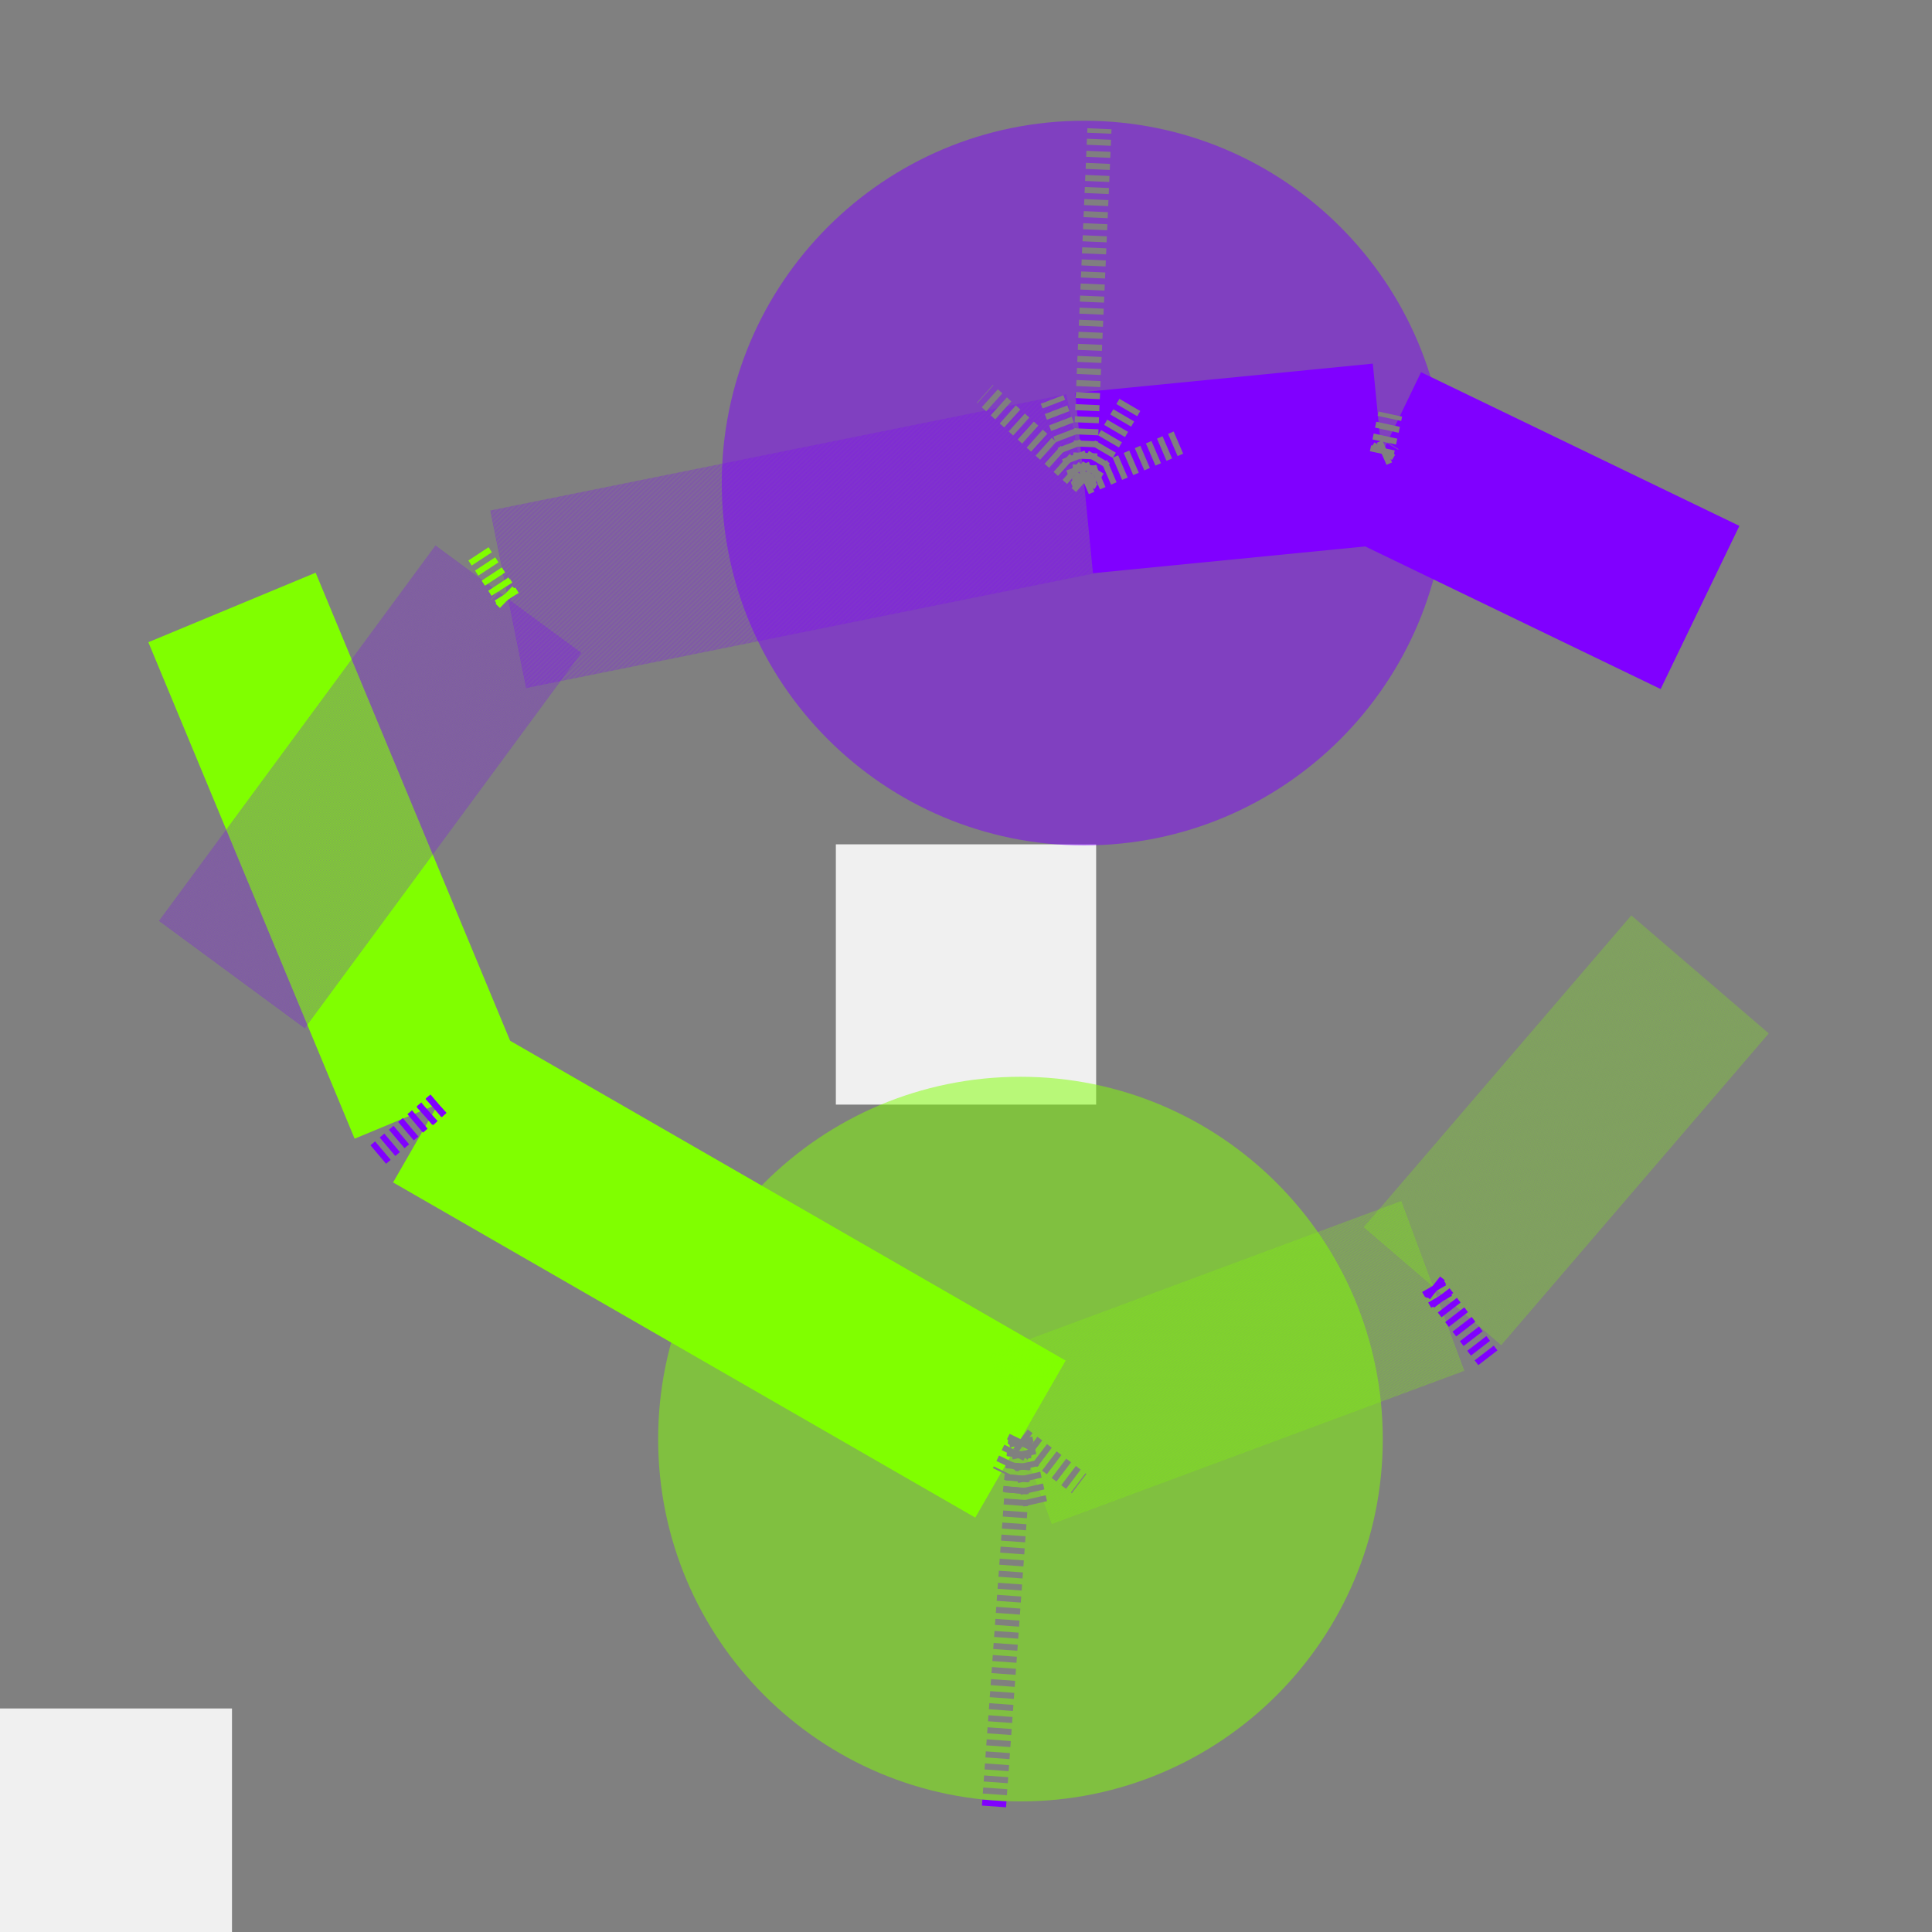
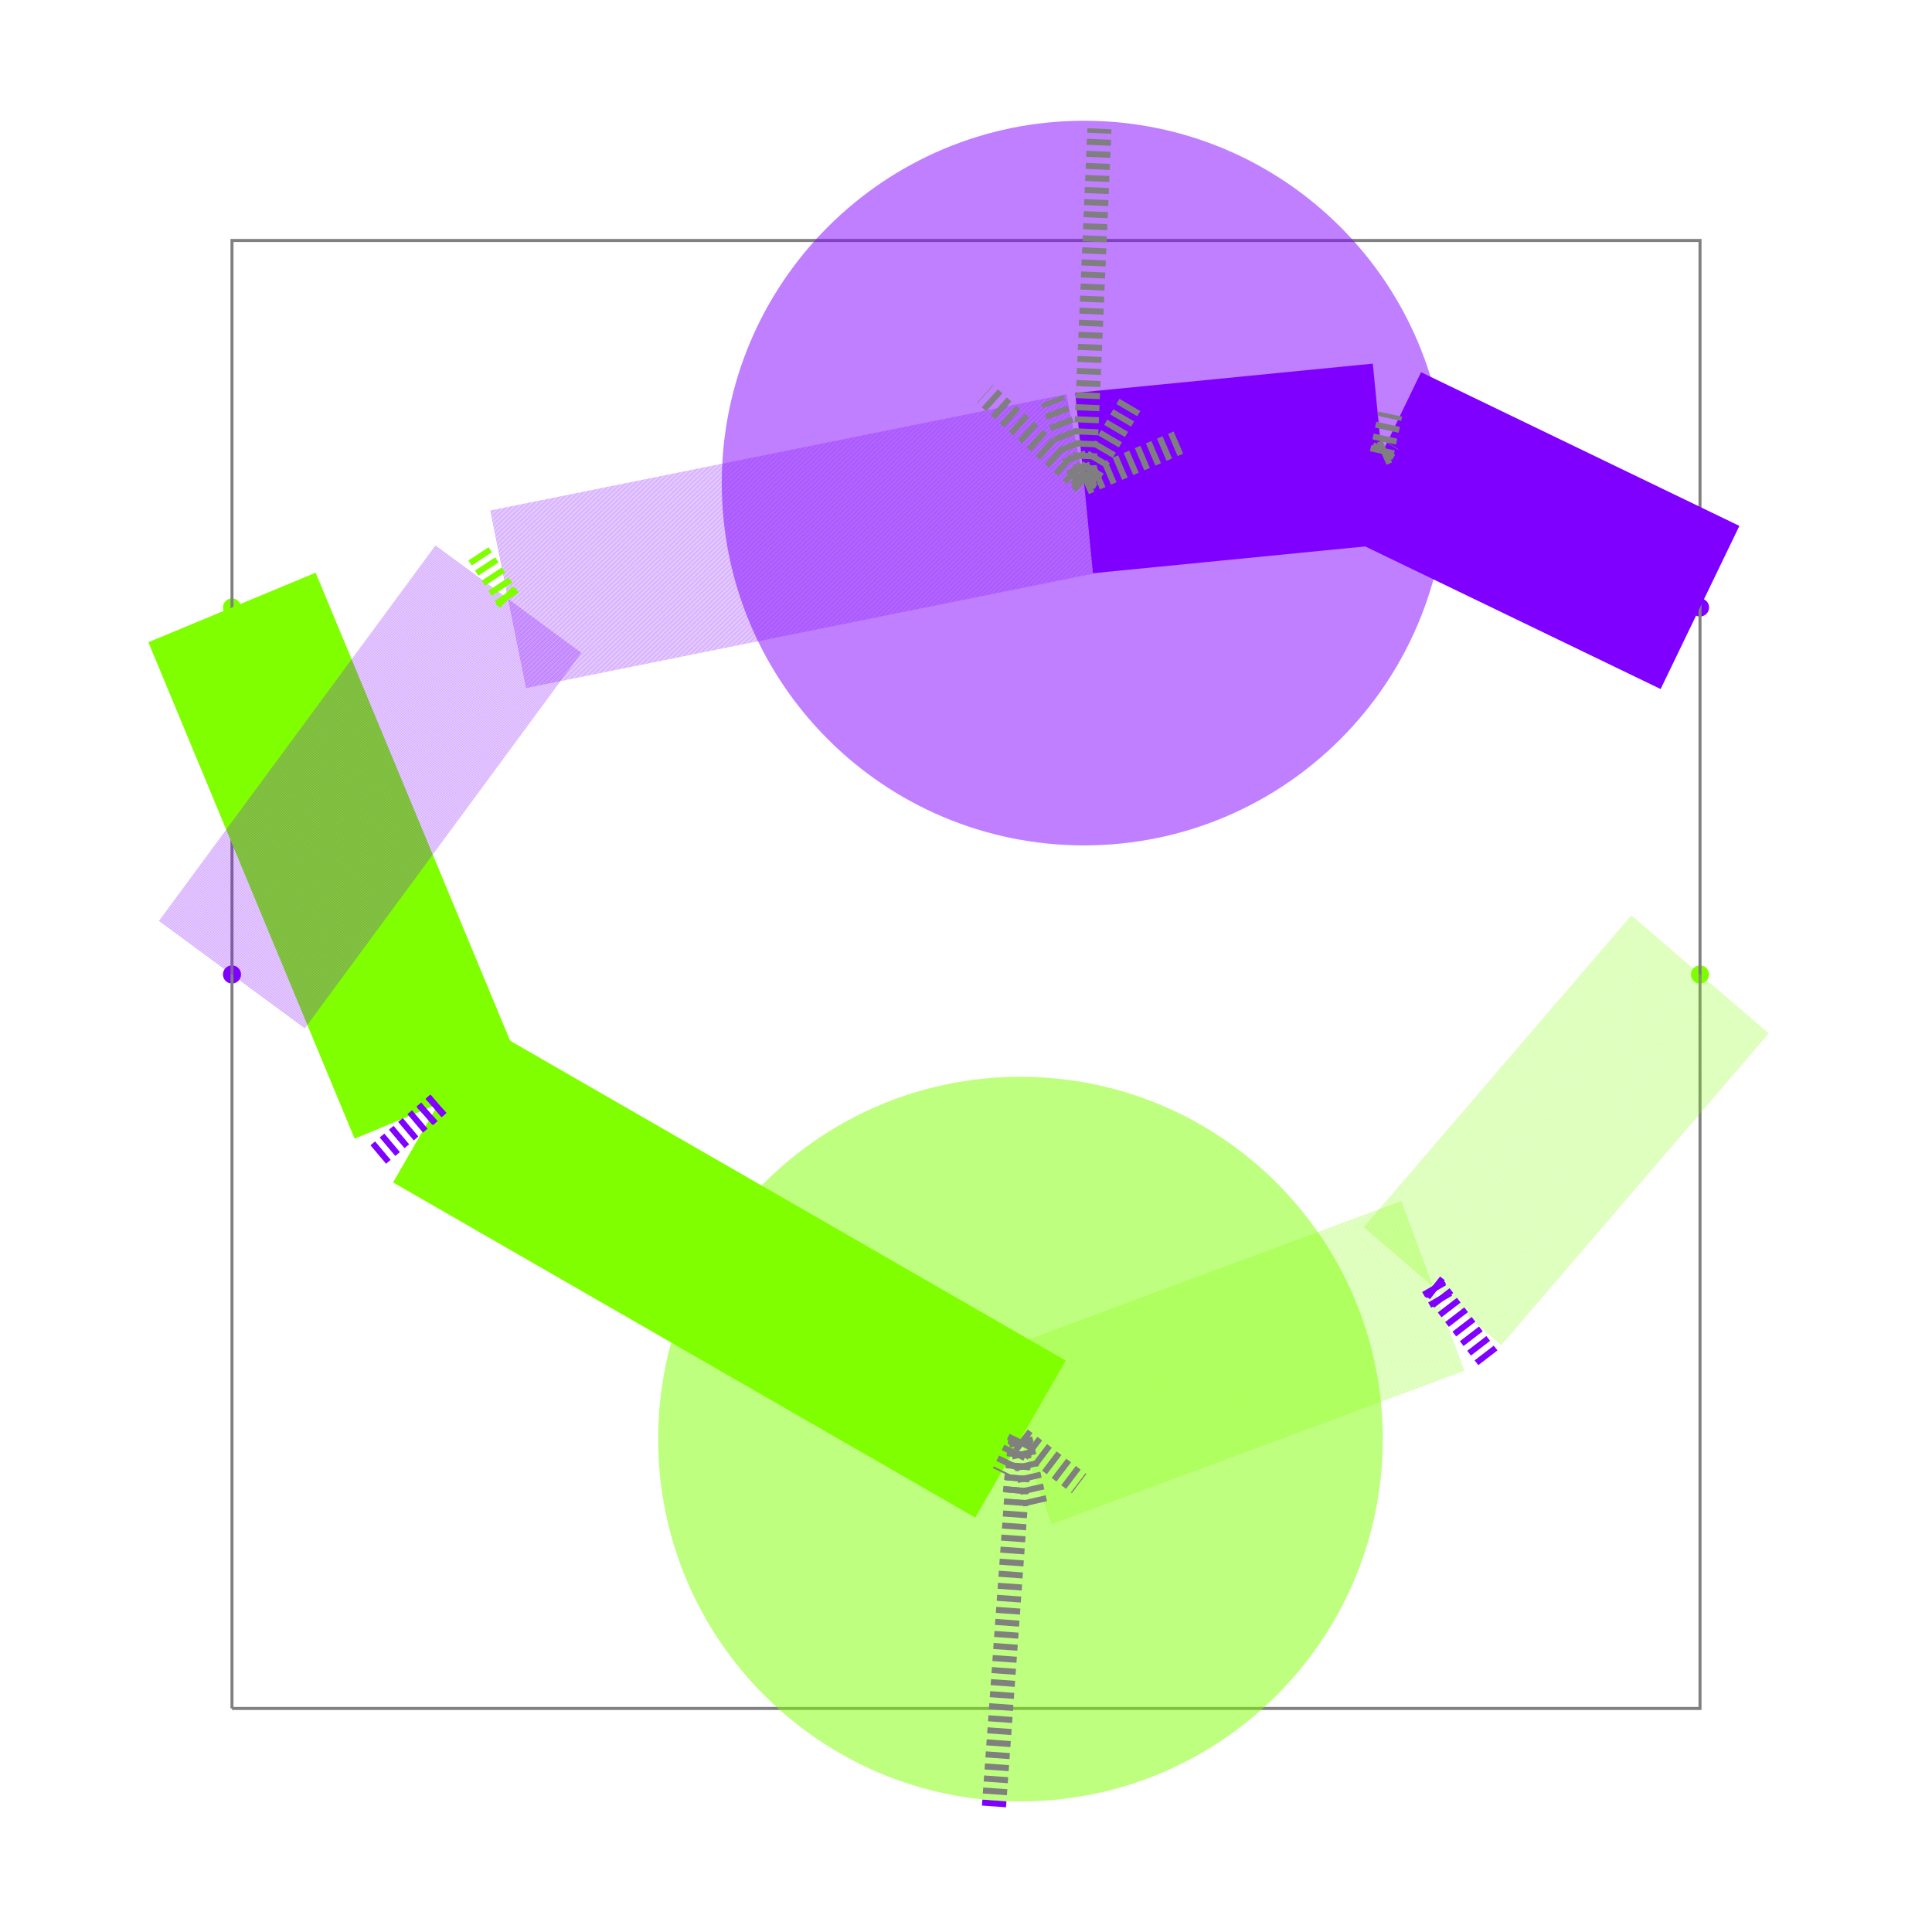
<svg xmlns="http://www.w3.org/2000/svg" width="640" height="640" viewBox="0 0 640 640">
+   <rect width="100%" height="100%" fill="white" />
  <g>
    <circle data-type="point" data-label="source_net_15_mst0 (Port z=0)" data-x="-27.439482423437468" data-y="-3.3791931856445316" cx="76.851" cy="201.23" r="3" fill="hsl(90, 100%, 50%)" />
  </g>
  <g>
    <circle data-type="point" data-label="source_net_15_mst0 (Port z=1)" data-x="-26.223968241796843" data-y="-3.6830717310546888" cx="563.149" cy="322.805" r="3" fill="hsl(90, 100%, 50%)" />
  </g>
  <g>
    <circle data-type="point" data-label="source_trace_60 (Port z=1)" data-x="-27.439482423437468" data-y="-3.6830717310546888" cx="76.851" cy="322.805" r="3" fill="hsl(270, 100%, 50%)" />
  </g>
  <g>
    <circle data-type="point" data-label="source_trace_60 (Port z=0)" data-x="-26.223968241796843" data-y="-3.3791931856445316" cx="563.149" cy="201.23" r="3" fill="hsl(270, 100%, 50%)" />
  </g>
  <g>
-     <polyline data-points="-27.43948242343747,-4.290828821875001 -26.223968241796843,-4.290828821875001 -26.223968241796843,-3.0753146402343763 -27.43948242343747,-3.0753146402343763 -27.43948242343747,-4.290828821875001" data-type="line" data-label="" points="76.851,565.953 563.149,565.953 563.149,79.656 76.851,79.656 76.851,565.953" fill="none" stroke="gray" stroke-width="400.075" />
+     <polyline data-points="-27.43948242343747,-4.290828821875001 -26.223968241796843,-4.290828821875001 -26.223968241796843,-3.0753146402343763 -27.43948242343747,-3.0753146402343763 -27.43948242343747,-4.290828821875001" data-type="line" data-label="" points="76.851,565.953 563.149,565.953 563.149,79.656 76.851,79.656 76.851,565.953" fill="none" stroke="gray" stroke-width="1px" />
  </g>
  <g>
    <polyline data-points="-27.439482423437468,-3.3791931856445316 -27.268681603216553,-3.7902635574874575" data-type="line" data-label="source_net_15_mst0 segment (z=0)" points="76.851,201.23 145.185,365.69" fill="none" stroke="hsl(90, 100%, 50%)" stroke-width="60.011" />
  </g>
  <g>
    <polyline data-points="-27.268681603216553,-3.7902635574874575 -26.786628771448935,-4.067784864011947" data-type="line" data-label="source_net_15_mst0 segment (z=0)" points="145.185,365.69 338.042,476.719" fill="none" stroke="hsl(90, 100%, 50%)" stroke-width="60.011" />
  </g>
  <g>
    <polyline data-points="-26.786628771448935,-4.067784864011947 -26.445359282128496,-3.941032858433514" data-type="line" data-label="source_net_15_mst0 segment (z=1)" points="338.042,476.719 474.576,426.009" fill="none" stroke="rgba(128,255,0,0.5)" stroke-width="60.011" stroke-dasharray="0.15 0.15" />
  </g>
  <g>
    <polyline data-points="-26.445359282128496,-3.941032858433514 -26.223968241796843,-3.6830717310546888" data-type="line" data-label="source_net_15_mst0 segment (z=1)" points="474.576,426.009 563.149,322.805" fill="none" stroke="rgba(128,255,0,0.5)" stroke-width="60.011" stroke-dasharray="0.15 0.15" />
  </g>
  <g>
    <polyline data-points="-27.268681603216553,-3.7902635574874575 -27.281312810234862,-3.8019842625352167" data-type="line" data-label="Force by source_trace_60 Seg 2-3 on source_net_15_mst0 mPoint 0" points="145.185,365.69 140.131,370.379" fill="none" stroke="hsl(270, 100%, 50%)" stroke-width="8.002" stroke-dasharray="2,2" />
  </g>
  <g>
    <polyline data-points="-27.268681603216553,-3.7902635574874575 -27.273161193828756,-3.7940258195479544" data-type="line" data-label="Force by source_trace_60 Seg 3-4 on source_net_15_mst0 mPoint 0" points="145.185,365.69 143.392,367.195" fill="none" stroke="hsl(270, 100%, 50%)" stroke-width="8.002" stroke-dasharray="2,2" />
  </g>
  <g>
    <polyline data-points="-27.268681603216553,-3.7902635574874575 -27.321765983231842,-3.8350183862579397" data-type="line" data-label="Force by source_trace_60 Via 2 on source_net_15_mst0 mPoint 0" points="145.185,365.69 123.947,383.595" fill="none" stroke="hsl(270, 100%, 50%)" stroke-width="8.002" stroke-dasharray="2,2" />
  </g>
  <g>
    <polyline data-points="-26.786628771448935,-4.067784864011947 -26.79161170248872,-4.115766658474169" data-type="line" data-label="Force by source_trace_60 Seg 2-3 on source_net_15_mst0 mPoint 1" points="338.042,476.719 336.048,495.915" fill="none" stroke="hsl(270, 100%, 50%)" stroke-width="8.002" stroke-dasharray="2,2" />
  </g>
  <g>
    <polyline data-points="-26.786628771448935,-4.067784864011947 -26.800426988502416,-4.096207911689018" data-type="line" data-label="Force by source_trace_60 Seg 3-4 on source_net_15_mst0 mPoint 1" points="338.042,476.719 332.522,488.09" fill="none" stroke="hsl(270, 100%, 50%)" stroke-width="8.002" stroke-dasharray="2,2" />
  </g>
  <g>
    <polyline data-points="-26.786628771448935,-4.067784864011947 -26.73807888011045,-4.104625740437992" data-type="line" data-label="Force by source_trace_60 Seg 0-1 on source_net_15_mst0 mPoint 1" points="338.042,476.719 357.466,491.458" fill="none" stroke="hsl(270, 100%, 50%)" stroke-width="8.002" stroke-dasharray="2,2" />
  </g>
  <g>
    <polyline data-points="-26.786628771448935,-4.067784864011947 -26.77384688875441,-4.1237399226038995" data-type="line" data-label="Force by source_trace_60 Seg 1-2 on source_net_15_mst0 mPoint 1" points="338.042,476.719 343.156,499.105" fill="none" stroke="hsl(270, 100%, 50%)" stroke-width="8.002" stroke-dasharray="2,2" />
  </g>
  <g>
    <polyline data-points="-26.786628771448935,-4.067784864011947 -26.808842645227305,-4.375929239534753" data-type="line" data-label="Force by source_trace_60 Via 2 on source_net_15_mst0 mPoint 1" points="338.042,476.719 329.155,600" fill="none" stroke="hsl(270, 100%, 50%)" stroke-width="8.002" stroke-dasharray="2,2" />
  </g>
  <g>
    <polyline data-points="-26.445359282128496,-3.941032858433514 -26.439531025050567,-3.9455917984778544" data-type="line" data-label="Force by source_trace_60 Seg 0-1 on source_net_15_mst0 mPoint 2" points="474.576,426.009 476.907,427.833" fill="none" stroke="hsl(270, 100%, 50%)" stroke-width="8.002" stroke-dasharray="2,2" />
  </g>
  <g>
    <polyline data-points="-26.445359282128496,-3.941032858433514 -26.435866783091768,-3.9575701275147743" data-type="line" data-label="Force by source_trace_60 Seg 1-2 on source_net_15_mst0 mPoint 2" points="474.576,426.009 478.373,432.625" fill="none" stroke="hsl(270, 100%, 50%)" stroke-width="8.002" stroke-dasharray="2,2" />
  </g>
  <g>
    <polyline data-points="-26.445359282128496,-3.941032858433514 -26.397789583556897,-4.002821198200036" data-type="line" data-label="Force by source_trace_60 Via 2 on source_net_15_mst0 mPoint 2" points="474.576,426.009 493.607,450.729" fill="none" stroke="hsl(270, 100%, 50%)" stroke-width="8.002" stroke-dasharray="2,2" />
  </g>
  <g>
    <polyline data-points="-27.439482423437468,-3.6830717310546888 -27.210684966734934,-3.3724044018341606" data-type="line" data-label="source_trace_60 segment (z=1)" points="76.851,322.805 168.388,198.514" fill="none" stroke="rgba(128,0,255,0.5)" stroke-width="60.011" stroke-dasharray="0.15 0.15" />
  </g>
  <g>
    <polyline data-points="-27.210684966734934,-3.3724044018341606 -26.733949121053087,-3.276193118294966" data-type="line" data-label="source_trace_60 segment (z=1)" points="168.388,198.514 359.118,160.023" fill="none" stroke="rgba(128,0,255,0.5)" stroke-width="60.011" stroke-dasharray="0.15 0.15" />
  </g>
  <g>
    <polyline data-points="-26.733949121053087,-3.276193118294966 -26.487552634428713,-3.251947078973062" data-type="line" data-label="source_trace_60 segment (z=0)" points="359.118,160.023 457.695,150.322" fill="none" stroke="hsl(270, 100%, 50%)" stroke-width="60.011" />
  </g>
  <g>
    <polyline data-points="-26.487552634428713,-3.251947078973062 -26.223968241796843,-3.3791931856445316" data-type="line" data-label="source_trace_60 segment (z=0)" points="457.695,150.322 563.149,201.23" fill="none" stroke="hsl(270, 100%, 50%)" stroke-width="60.011" />
  </g>
  <g>
    <polyline data-points="-27.210684966734934,-3.3724044018341606 -27.21767494191458,-3.3609815477483287" data-type="line" data-label="Force by source_net_15_mst0 Seg 2-3 on source_trace_60 mPoint 0" points="168.388,198.514 165.591,193.944" fill="none" stroke="hsl(90, 100%, 50%)" stroke-width="8.002" stroke-dasharray="2,2" />
  </g>
  <g>
    <polyline data-points="-27.210684966734934,-3.3724044018341606 -27.217989430166227,-3.365344304693732" data-type="line" data-label="Force by source_net_15_mst0 Seg 3-4 on source_trace_60 mPoint 0" points="168.388,198.514 165.465,195.69" fill="none" stroke="hsl(90, 100%, 50%)" stroke-width="8.002" stroke-dasharray="2,2" />
  </g>
  <g>
    <polyline data-points="-27.210684966734934,-3.3724044018341606 -27.236979370057885,-3.3324113107942708" data-type="line" data-label="Force by source_net_15_mst0 Via 2 on source_trace_60 mPoint 0" points="168.388,198.514 157.868,182.514" fill="none" stroke="hsl(90, 100%, 50%)" stroke-width="8.002" stroke-dasharray="2,2" />
  </g>
  <g>
    <polyline data-points="-26.733949121053087,-3.276193118294966 -26.65202646527004,-3.241038919813849" data-type="line" data-label="Force by source_net_15_mst0 Seg 0-1 on source_trace_60 mPoint 1" points="359.118,160.023 391.893,145.958" fill="none" stroke="hsl(90, 100%, 50%)" stroke-width="8.002" stroke-dasharray="2,2" />
  </g>
  <g>
    <polyline data-points="-26.733949121053087,-3.276193118294966 -26.694595293104133,-3.208992457473615" data-type="line" data-label="Force by source_net_15_mst0 Seg 1-2 on source_trace_60 mPoint 1" points="359.118,160.023 374.862,133.137" fill="none" stroke="hsl(90, 100%, 50%)" stroke-width="8.002" stroke-dasharray="2,2" />
  </g>
  <g>
    <polyline data-points="-26.733949121053087,-3.276193118294966 -26.760457704768903,-3.2069581477350835" data-type="line" data-label="Force by source_net_15_mst0 Seg 2-3 on source_trace_60 mPoint 1" points="359.118,160.023 348.512,132.323" fill="none" stroke="hsl(90, 100%, 50%)" stroke-width="8.002" stroke-dasharray="2,2" />
  </g>
  <g>
    <polyline data-points="-26.733949121053087,-3.276193118294966 -26.816056139645788,-3.2023317330466763" data-type="line" data-label="Force by source_net_15_mst0 Seg 3-4 on source_trace_60 mPoint 1" points="359.118,160.023 326.269,130.472" fill="none" stroke="hsl(90, 100%, 50%)" stroke-width="8.002" stroke-dasharray="2,2" />
  </g>
  <g>
    <polyline data-points="-26.733949121053087,-3.276193118294966 -26.72122800323585,-2.9828167704267448" data-type="line" data-label="Force by source_net_15_mst0 Via 2 on source_trace_60 mPoint 1" points="359.118,160.023 364.207,42.65" fill="none" stroke="hsl(90, 100%, 50%)" stroke-width="8.002" stroke-dasharray="2,2" />
  </g>
  <g>
    <polyline data-points="-26.487552634428713,-3.251947078973062 -26.47896802928015,-3.248156445499632" data-type="line" data-label="Force by source_net_15_mst0 Seg 0-1 on source_trace_60 mPoint 2" points="457.695,150.322 461.13,148.806" fill="none" stroke="hsl(90, 100%, 50%)" stroke-width="8.002" stroke-dasharray="2,2" />
  </g>
  <g>
    <polyline data-points="-26.487552634428713,-3.251947078973062 -26.48222470882389,-3.2430330987112006" data-type="line" data-label="Force by source_net_15_mst0 Seg 1-2 on source_trace_60 mPoint 2" points="457.695,150.322 459.827,146.756" fill="none" stroke="hsl(90, 100%, 50%)" stroke-width="8.002" stroke-dasharray="2,2" />
  </g>
  <g>
    <polyline data-points="-26.487552634428713,-3.251947078973062 -26.480381293784284,-3.2190827880645845" data-type="line" data-label="Force by source_net_15_mst0 Via 2 on source_trace_60 mPoint 2" points="457.695,150.322 460.564,137.174" fill="none" stroke="hsl(90, 100%, 50%)" stroke-width="8.002" stroke-dasharray="2,2" />
  </g>
  <circle data-type="circle" data-label="" data-x="-27.268681603216553" data-y="-3.7902635574874575" cx="145.185" cy="365.69" r="0.059" fill="hsl(90, 100%, 50%)" stroke="black" stroke-width="0.002" />
  <circle data-type="circle" data-label="" data-x="-26.786628771448935" data-y="-4.067784864011947" cx="338.042" cy="476.719" r="120.023" fill="rgba(128,255,0,0.5)" stroke="black" stroke-width="0.002" />
  <circle data-type="circle" data-label="" data-x="-26.445359282128496" data-y="-3.941032858433514" cx="474.576" cy="426.009" r="0.059" fill="rgba(128,255,0,0.5)" stroke="black" stroke-width="0.002" />
  <circle data-type="circle" data-label="" data-x="-27.210684966734934" data-y="-3.3724044018341606" cx="168.388" cy="198.514" r="0.059" fill="rgba(128,0,255,0.5)" stroke="black" stroke-width="0.002" />
  <circle data-type="circle" data-label="" data-x="-26.733949121053087" data-y="-3.276193118294966" cx="359.118" cy="160.023" r="120.023" fill="rgba(128,0,255,0.5)" stroke="black" stroke-width="0.002" />
  <circle data-type="circle" data-label="" data-x="-26.487552634428713" data-y="-3.251947078973062" cx="457.695" cy="150.322" r="0.059" fill="hsl(270, 100%, 50%)" stroke="black" stroke-width="0.002" />
  <g id="crosshair" style="display: none">
    <line id="crosshair-h" y1="0" y2="640" stroke="#666" stroke-width="0.5" />
    <line id="crosshair-v" x1="0" x2="640" stroke="#666" stroke-width="0.5" />
    <text id="coordinates" font-family="monospace" font-size="12" fill="#666" />
  </g>
</svg>
